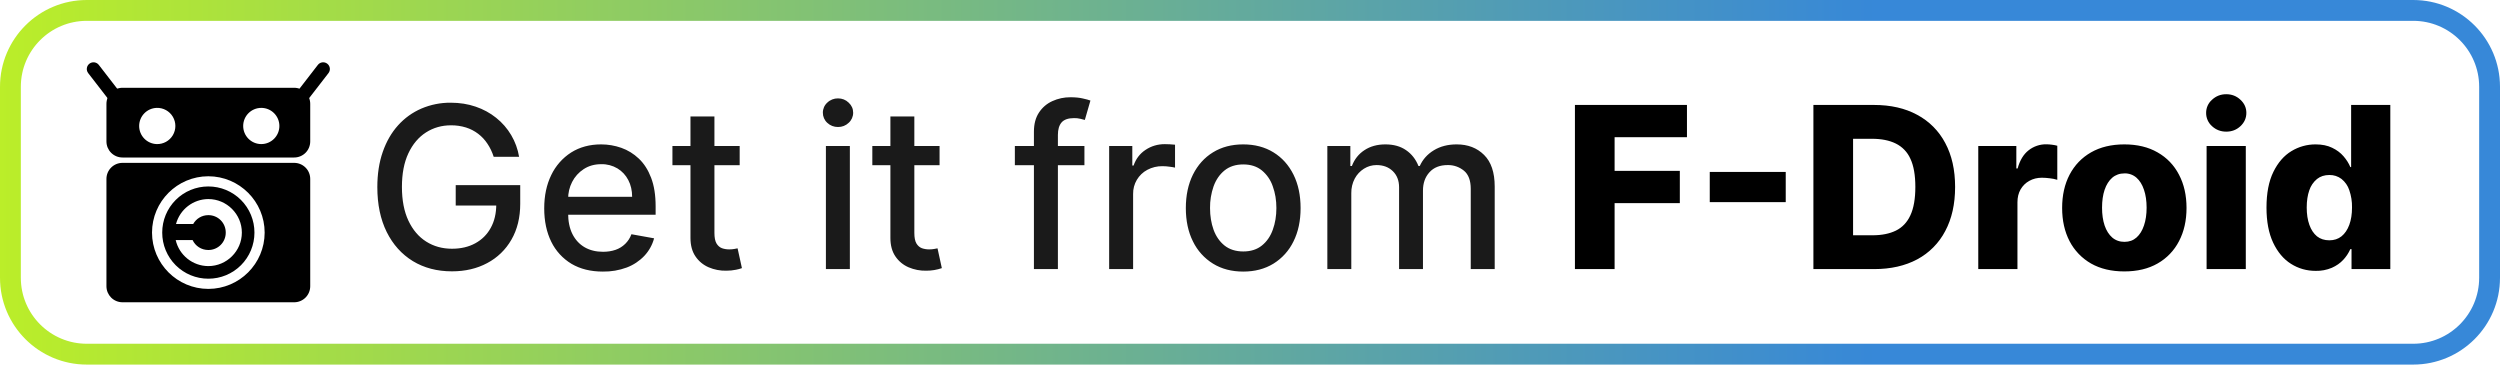
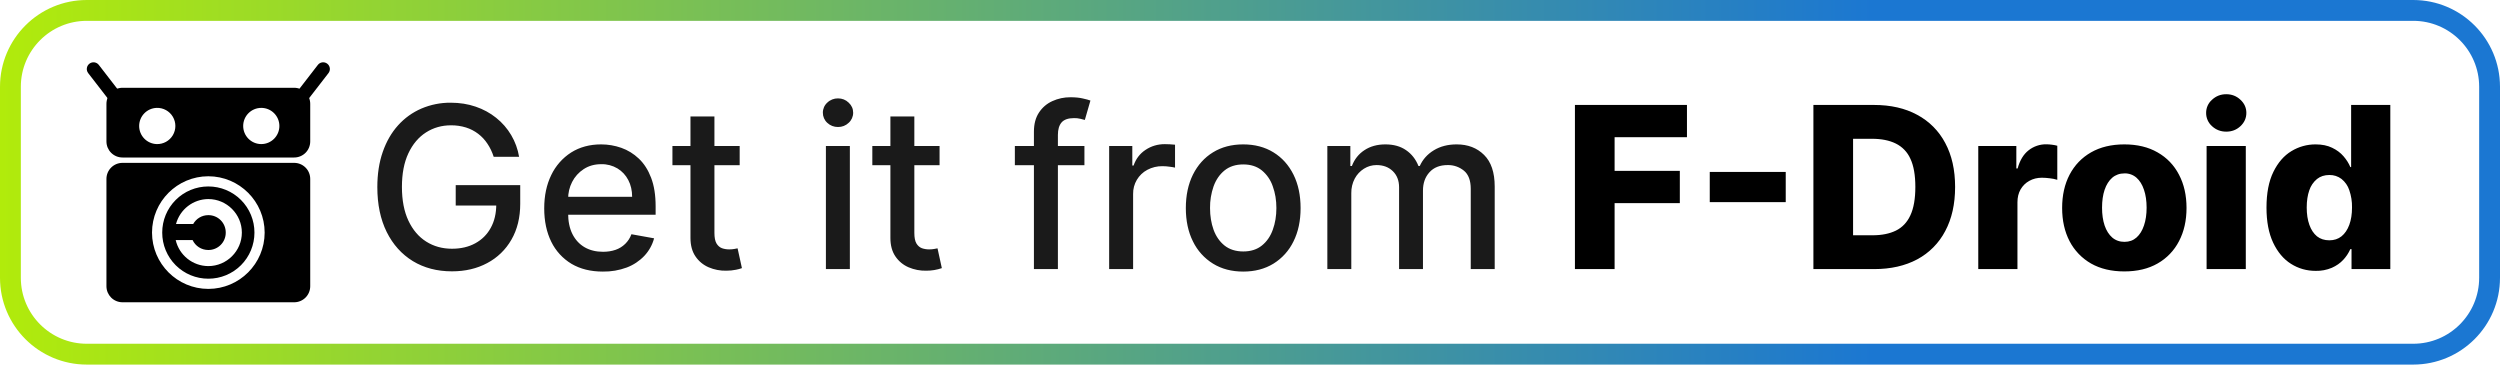
<svg xmlns="http://www.w3.org/2000/svg" width="144" height="21" fill="none" viewBox="0 0 144 21">
  <rect width="144" height="21" fill="currentColor" class="fill" rx="5" />
-   <rect width="142.8" height="19.8" x=".6" y=".6" stroke="url(#paint0_linear_2065_26)" stroke-opacity=".88" stroke-width="1.2" rx="4.4" />
+   <rect width="142.8" height="19.8" x=".6" y=".6" stroke="url(#paint0_linear_2065_26)" stroke-width="1.2" rx="4.4" />
  <g clip-path="url(#clip0_2065_26)">
    <path fill="currentColor" fill-rule="evenodd" d="M18.614 3.975 17.3 5.674l1.313-1.699Z" class="base" clip-rule="evenodd" />
    <path fill="currentColor" fill-rule="evenodd" d="M18.85 3.669a.385.385 0 0 0-.542.07l-1.313 1.699a.385.385 0 0 0 .356.619.386.386 0 0 0 .256-.148l1.313-1.698a.385.385 0 0 0-.07-.542ZM5.386 3.975 6.7 5.674 5.386 3.975ZM5.15 3.669a.386.386 0 0 0-.07.542l1.313 1.698a.386.386 0 1 0 .612-.471L5.692 3.739a.386.386 0 0 0-.542-.07Z" class="base" clip-rule="evenodd" />
    <path fill="currentColor" d="M7.058 5.056a.925.925 0 0 0-.927.928v2.161c0 .514.413.927.927.927h9.884a.924.924 0 0 0 .927-.927V5.984a.925.925 0 0 0-.927-.928H7.058Zm1.968 1.158a1.043 1.043 0 1 1 0 2.085 1.043 1.043 0 0 1 0-2.085Zm6.024 0a1.042 1.042 0 1 1 0 2.085 1.042 1.042 0 0 1 0-2.085ZM7.058 9.381a.924.924 0 0 0-.927.926v6.178c0 .514.413.926.927.926h9.884a.924.924 0 0 0 .927-.926v-6.178a.924.924 0 0 0-.927-.926H7.058Zm4.942.772a3.248 3.248 0 0 1 3.244 3.244A3.248 3.248 0 0 1 12 16.641a3.248 3.248 0 0 1-3.244-3.244A3.248 3.248 0 0 1 12 10.153Zm0 .587a2.652 2.652 0 0 0-2.656 2.657A2.65 2.65 0 0 0 12 16.053a2.65 2.65 0 0 0 2.656-2.656A2.652 2.652 0 0 0 12 10.74Zm0 .726c1.06 0 1.931.87 1.931 1.931 0 1.06-.87 1.93-1.931 1.93a1.938 1.938 0 0 1-1.88-1.498h.974c.16.34.502.571.906.571a.996.996 0 0 0 1.003-1.003A.997.997 0 0 0 12 12.392c-.379 0-.7.205-.872.51h-.99A1.937 1.937 0 0 1 12 11.466Z" class="base" />
  </g>
  <path fill="currentColor" d="M28.437 9.032c-.09-.28-.21-.53-.36-.752a2.303 2.303 0 0 0-1.237-.937 2.84 2.84 0 0 0-.863-.125c-.533 0-1.013.137-1.44.41-.429.275-.767.676-1.016 1.206-.247.526-.37 1.17-.37 1.934 0 .766.125 1.414.374 1.944.25.529.591.93 1.025 1.204.434.274.928.411 1.482.411.514 0 .962-.104 1.343-.313.385-.21.682-.505.891-.887.213-.385.319-.837.319-1.357l.37.07h-2.706v-1.178h3.716v1.076c0 .794-.17 1.483-.508 2.068a3.458 3.458 0 0 1-1.394 1.348c-.59.317-1.268.475-2.031.475-.856 0-1.607-.197-2.253-.59-.643-.395-1.145-.953-1.505-1.676-.36-.727-.54-1.588-.54-2.586 0-.754.105-1.43.314-2.03.21-.601.503-1.11.882-1.529.381-.422.83-.743 1.343-.965a4.205 4.205 0 0 1 1.694-.337c.511 0 .987.076 1.427.226.443.151.837.365 1.182.642A3.632 3.632 0 0 1 29.9 9.032h-1.464Zm6.284 6.611c-.698 0-1.3-.15-1.805-.448a3.037 3.037 0 0 1-1.163-1.27c-.27-.547-.406-1.189-.406-1.924 0-.727.135-1.367.406-1.92a3.155 3.155 0 0 1 1.145-1.298c.492-.31 1.068-.466 1.726-.466.4 0 .788.066 1.164.198.375.133.712.34 1.01.623.3.284.535.651.707 1.104.172.45.259.995.259 1.639v.489h-5.637v-1.034h4.284c0-.363-.074-.685-.222-.965a1.676 1.676 0 0 0-.623-.67 1.741 1.741 0 0 0-.932-.244c-.388 0-.727.095-1.016.286a1.922 1.922 0 0 0-.665.739c-.154.302-.23.63-.23.983v.808c0 .474.083.877.249 1.21.169.332.404.586.706.761.302.173.654.259 1.057.259.262 0 .5-.037.716-.111a1.484 1.484 0 0 0 .919-.9l1.306.235a2.367 2.367 0 0 1-.563 1.011 2.73 2.73 0 0 1-1.011.67 3.784 3.784 0 0 1-1.38.235Zm7.884-7.234v1.108h-3.873V8.409h3.873ZM39.771 6.71h1.38v6.708c0 .268.04.47.12.605.08.132.183.223.31.272.128.046.268.07.42.07.11 0 .207-.008.29-.024.083-.015.148-.027.194-.037l.25 1.14a2.31 2.31 0 0 1-.342.093 2.7 2.7 0 0 1-.554.055 2.429 2.429 0 0 1-1.016-.194 1.742 1.742 0 0 1-.762-.627c-.194-.284-.29-.639-.29-1.067V6.71Zm7.801 8.79V8.41h1.38v7.09h-1.38Zm.697-8.185a.878.878 0 0 1-.618-.24.78.78 0 0 1-.254-.582.77.77 0 0 1 .254-.581.869.869 0 0 1 .618-.245c.24 0 .445.081.614.245.173.16.259.354.259.581a.774.774 0 0 1-.259.582.861.861 0 0 1-.614.24Zm5.85 1.094v1.108h-3.873V8.409h3.874ZM51.286 6.71h1.38v6.708c0 .268.04.47.12.605.08.132.184.223.31.272.13.046.27.07.42.07.11 0 .208-.008.29-.024.084-.015.149-.027.195-.037l.249 1.14a2.702 2.702 0 0 1-.896.148 2.428 2.428 0 0 1-1.015-.194 1.742 1.742 0 0 1-.762-.627c-.194-.284-.29-.639-.29-1.067V6.71Zm11.177 1.7v1.107h-4.007V8.409h4.007Zm-2.909 7.09V7.587c0-.443.097-.81.291-1.103.194-.295.451-.515.771-.66a2.46 2.46 0 0 1 1.043-.222c.277 0 .514.023.711.07.197.043.344.083.439.12l-.323 1.117a6.577 6.577 0 0 0-.25-.065 1.42 1.42 0 0 0-.369-.041c-.335 0-.575.083-.72.249-.142.166-.212.406-.212.72V15.5h-1.38Zm4.333 0V8.41h1.334v1.126h.074c.13-.382.357-.682.683-.9.33-.222.702-.333 1.117-.333a5.903 5.903 0 0 1 .587.032v1.32a2.473 2.473 0 0 0-.296-.05 2.818 2.818 0 0 0-.425-.033 1.8 1.8 0 0 0-.872.208 1.544 1.544 0 0 0-.822 1.39v4.33h-1.38Zm7.722.143c-.665 0-1.245-.152-1.74-.457a3.082 3.082 0 0 1-1.154-1.279c-.274-.547-.411-1.188-.411-1.92 0-.736.137-1.379.41-1.93.275-.55.66-.979 1.155-1.283.495-.305 1.075-.457 1.74-.457s1.245.152 1.74.457c.496.304.88.732 1.155 1.283.274.551.41 1.194.41 1.93 0 .732-.136 1.373-.41 1.92a3.082 3.082 0 0 1-1.154 1.28c-.496.304-1.076.456-1.74.456Zm.005-1.159c.43 0 .788-.114 1.07-.341.284-.228.493-.531.629-.91.138-.378.207-.795.207-1.25 0-.453-.069-.869-.207-1.247a2.03 2.03 0 0 0-.628-.919c-.283-.23-.64-.346-1.071-.346-.434 0-.794.115-1.08.346-.284.23-.495.537-.633.919a3.677 3.677 0 0 0-.203 1.246c0 .456.068.873.203 1.251.138.379.35.682.632.91.287.227.647.341 1.08.341Zm4.841 1.016V8.41h1.325v1.153h.088c.148-.39.39-.695.725-.914.335-.221.737-.332 1.205-.332.474 0 .87.11 1.19.332.324.222.562.526.716.914h.074c.17-.378.439-.68.808-.905.37-.227.81-.341 1.32-.341.644 0 1.168.201 1.575.605.409.403.614 1.01.614 1.823V15.5h-1.38v-4.626c0-.48-.132-.828-.393-1.043a1.427 1.427 0 0 0-.937-.323c-.45 0-.8.138-1.048.415-.25.274-.374.627-.374 1.057v4.52h-1.376v-4.713c0-.385-.12-.694-.36-.928-.24-.234-.552-.351-.937-.351-.262 0-.503.07-.725.208a1.524 1.524 0 0 0-.53.567 1.74 1.74 0 0 0-.2.845V15.5h-1.38Z" class="tagline" />
  <path fill="currentColor" d="M90.716 15.5V6.045h6.453v1.856h-4.168v1.94h3.757v1.86h-3.757V15.5h-2.285Zm12.142-5.595v1.736h-4.376V9.905h4.376Zm5.089 5.595h-3.495V6.045h3.49c.963 0 1.793.19 2.488.568a3.882 3.882 0 0 1 1.616 1.625c.379.705.568 1.548.568 2.53 0 .985-.189 1.831-.568 2.54a3.888 3.888 0 0 1-1.611 1.629c-.699.375-1.528.563-2.488.563Zm-1.21-1.948h1.122c.529 0 .977-.09 1.343-.268.37-.182.648-.475.836-.882.191-.409.286-.954.286-1.634 0-.68-.095-1.222-.286-1.625a1.768 1.768 0 0 0-.845-.877c-.369-.182-.825-.272-1.367-.272h-1.089v5.558Zm7.211 1.948V8.41h2.193v1.292h.074c.129-.468.34-.816.632-1.044a1.6 1.6 0 0 1 1.02-.346c.105 0 .213.008.323.023.111.013.214.033.31.06v1.962a2.18 2.18 0 0 0-.425-.087 3.765 3.765 0 0 0-.462-.033c-.267 0-.509.06-.724.18-.213.117-.38.282-.504.494-.12.21-.18.456-.18.739v3.85h-2.257Zm8.413.134c-.744 0-1.384-.152-1.92-.457a3.161 3.161 0 0 1-1.233-1.284c-.286-.55-.429-1.189-.429-1.915 0-.73.143-1.368.429-1.916.29-.551.701-.979 1.233-1.284.536-.307 1.176-.461 1.92-.461.745 0 1.384.154 1.916.461.536.305.947.733 1.233 1.284.289.548.434 1.186.434 1.916 0 .726-.145 1.365-.434 1.915a3.11 3.11 0 0 1-1.233 1.284c-.532.305-1.171.457-1.916.457Zm.014-1.704c.271 0 .5-.083.688-.249.188-.166.331-.397.43-.692.101-.296.152-.637.152-1.025 0-.394-.051-.739-.152-1.034-.099-.296-.242-.527-.43-.693a1.001 1.001 0 0 0-.688-.25c-.28 0-.517.084-.711.25-.19.166-.337.397-.438.693-.099.295-.148.64-.148 1.034 0 .388.049.73.148 1.025.101.295.248.526.438.692.194.166.431.25.711.25Zm4.725 1.57V8.41h2.258v7.09H127.1Zm1.131-7.917c-.317 0-.589-.105-.817-.314a1.01 1.01 0 0 1-.341-.767.99.99 0 0 1 .341-.757c.228-.212.5-.318.817-.318.32 0 .593.106.817.318.228.21.342.462.342.757 0 .299-.114.554-.342.767-.224.21-.497.314-.817.314Zm5.153 8.019c-.523 0-.998-.136-1.426-.407-.428-.27-.769-.677-1.025-1.218-.255-.542-.383-1.215-.383-2.018 0-.834.132-1.52.397-2.059.265-.538.611-.937 1.039-1.195a2.654 2.654 0 0 1 1.389-.388c.373 0 .691.064.956.194.265.126.483.289.655.489.173.2.304.408.393.623h.046V6.045h2.257V15.5h-2.234v-1.15h-.069a2.24 2.24 0 0 1-.406.614c-.176.191-.396.345-.661.462a2.257 2.257 0 0 1-.928.176Zm.785-1.76c.274 0 .508-.076.702-.23.194-.157.343-.377.448-.66.104-.283.157-.616.157-.998a2.88 2.88 0 0 0-.157-1.001 1.384 1.384 0 0 0-.448-.646 1.11 1.11 0 0 0-.702-.227c-.28 0-.517.077-.711.231a1.43 1.43 0 0 0-.443.651c-.098.28-.148.61-.148.992s.051.715.153.998c.101.283.248.503.438.66.194.154.431.23.711.23Z" class="base" />
  <defs>
    <linearGradient id="paint0_linear_2065_26" x1="144" x2="0" y1="10.5" y2="10.5" gradientUnits="userSpaceOnUse">
      <stop offset=".25" stop-color="#1B77D2" />
      <stop offset="1" stop-color="#B1EB0B" />
    </linearGradient>
    <clipPath id="clip0_2065_26">
      <path fill="currentColor" d="M5 3.5h14v14H5z" class="base" />
    </clipPath>
  </defs>
  <style>.fill{color:#fff}.base{color:#000}.tagline{color:#1a1a1a}@media (prefers-color-scheme:dark){.fill{color:#000}.base{color:#fff}.tagline{color:#e8e8e8}}</style>
</svg>
